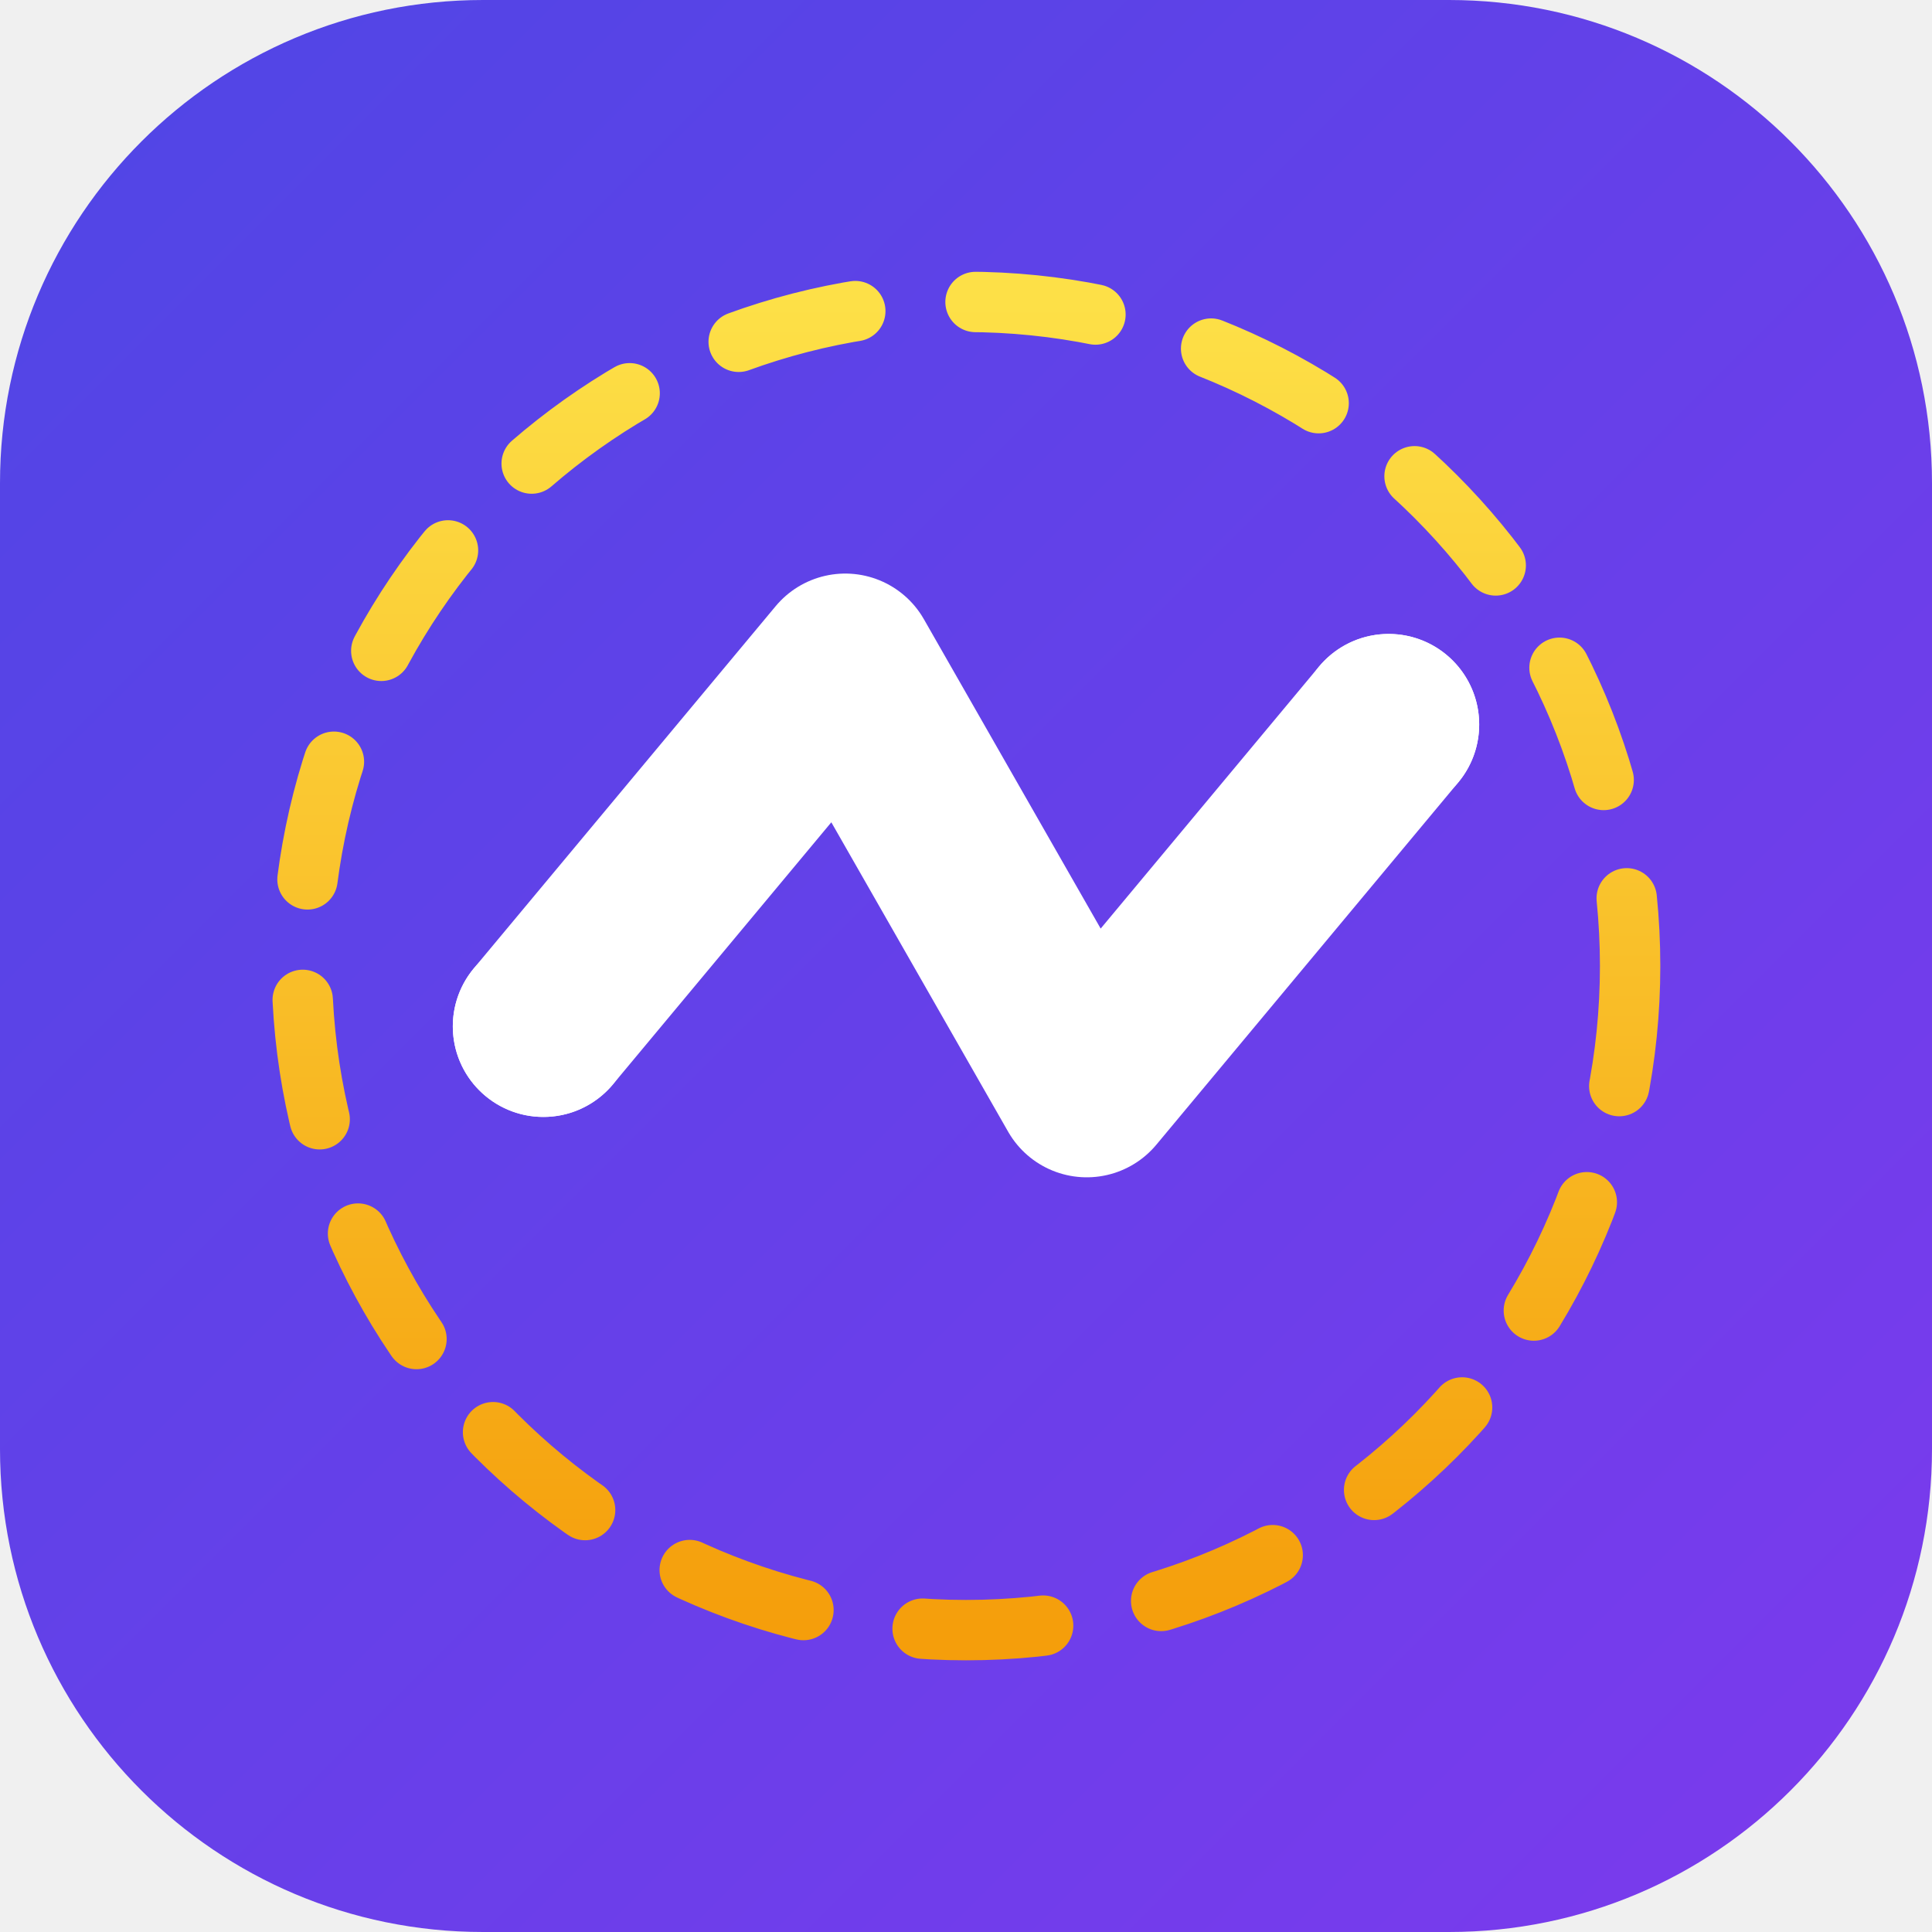
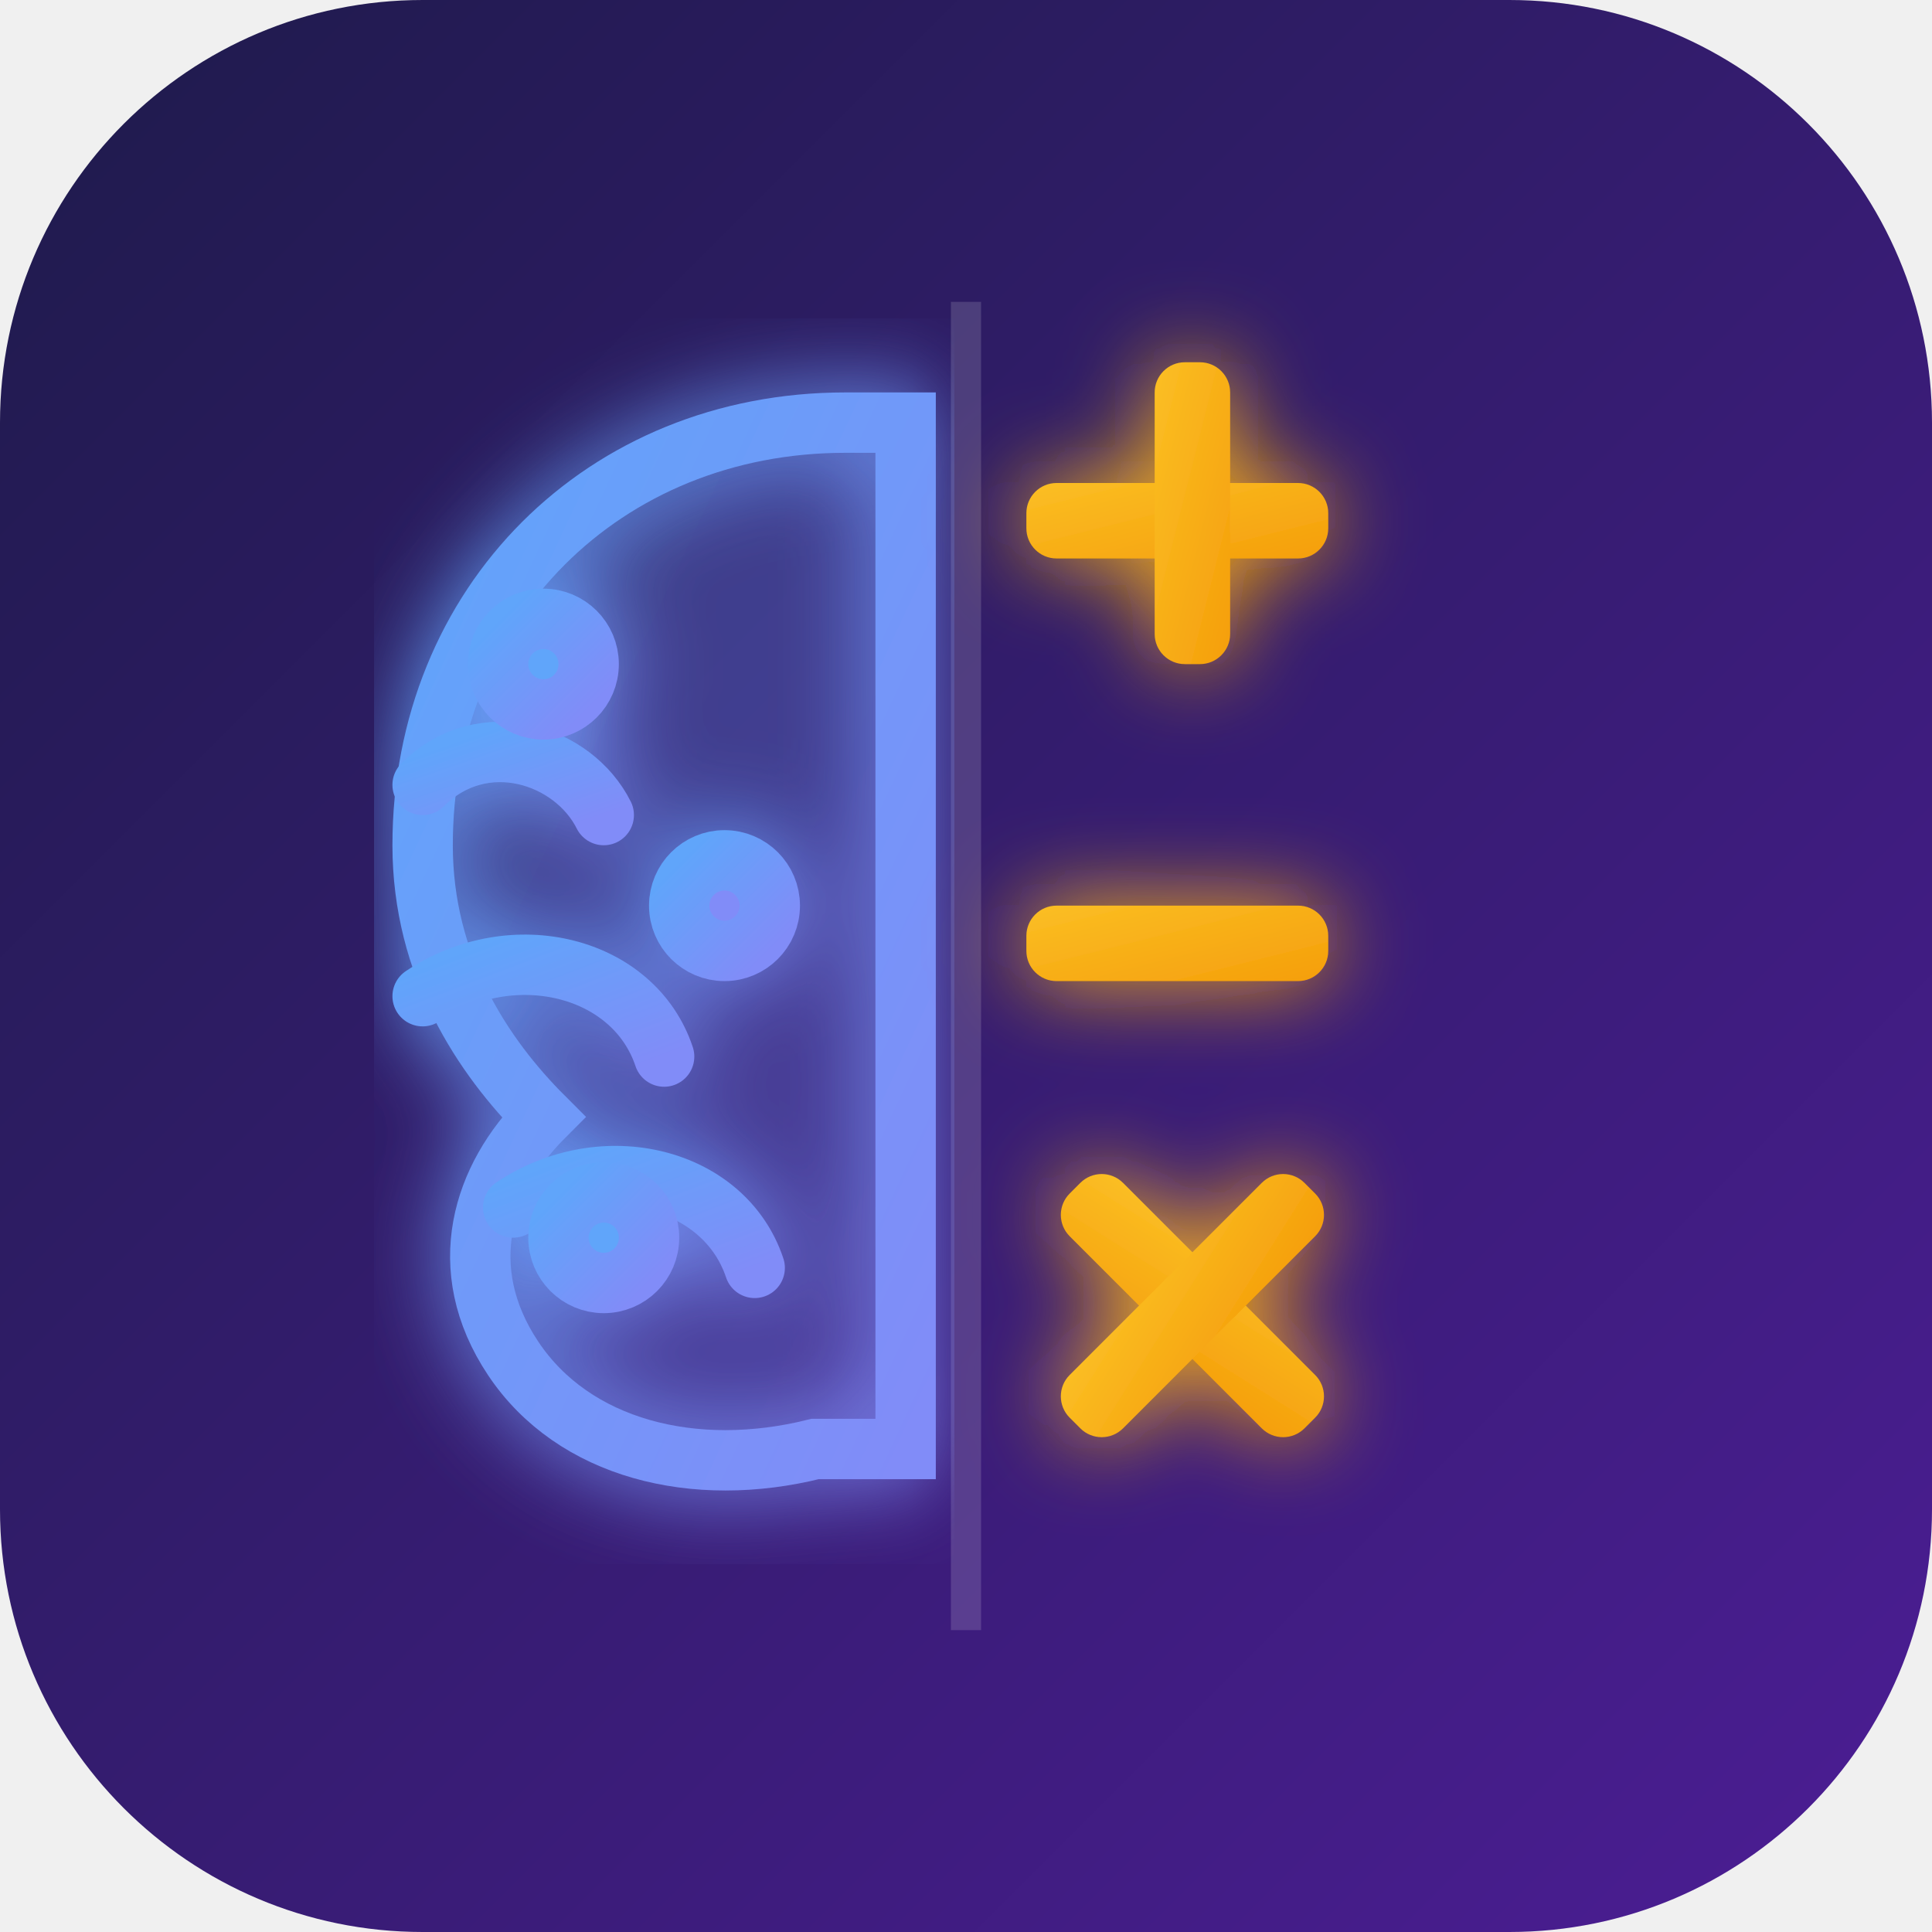
- <svg xmlns="http://www.w3.org/2000/svg" width="256" height="256" viewBox="0 0 256 256" fill="none">
-   <rect width="256" height="256" rx="64" fill="url(#paint0_linear)" />
-   <circle cx="128" cy="128" r="88" stroke="url(#paint1_linear)" stroke-width="8" stroke-dasharray="16 16" stroke-linecap="round" />
-   <path d="M72 136 L112 88 L144 144 L184 96" stroke="white" stroke-width="24" stroke-linecap="round" stroke-linejoin="round" />
-   <circle cx="72" cy="136" r="12" fill="white" />
-   <circle cx="184" cy="96" r="12" fill="white" />
+ <svg xmlns="http://www.w3.org/2000/svg" viewBox="0 0 64 64" fill="none">
  <defs>
-     <linearGradient id="paint0_linear" x1="0" y1="0" x2="256" y2="256" gradientUnits="userSpaceOnUse">
-       <stop stop-color="#4F46E5" />
-       <stop offset="1" stop-color="#7C3AED" />
+     <linearGradient id="bg" x1="0" y1="0" x2="1" y2="1">
+       <stop offset="0%" stop-color="#1e1b4b" />
+       <stop offset="100%" stop-color="#4c1d95" />
    </linearGradient>
-     <linearGradient id="paint1_linear" x1="128" y1="40" x2="128" y2="216" gradientUnits="userSpaceOnUse">
-       <stop stop-color="#FDE047" />
-       <stop offset="1" stop-color="#F59E0B" />
+     <linearGradient id="brainGrad" x1="0" y1="0" x2="1" y2="1">
+       <stop offset="0%" stop-color="#60a5fa" />
+       <stop offset="100%" stop-color="#818cf8" />
    </linearGradient>
+     <linearGradient id="mathGrad" x1="0" y1="0" x2="1" y2="1">
+       <stop offset="0%" stop-color="#fbbf24" />
+       <stop offset="100%" stop-color="#f59e0b" />
+     </linearGradient>
+     <filter id="glow">
+       <feGaussianBlur stdDeviation="1.5" result="coloredBlur" />
+       <feMerge>
+         <feMergeNode in="coloredBlur" />
+         <feMergeNode in="SourceGraphic" />
+       </feMerge>
+     </filter>
  </defs>
+   <rect width="64" height="64" rx="14" fill="url(#bg)" />
+   <line x1="32" y1="10" x2="32" y2="54" stroke="rgba(255,255,255,0.15)" stroke-width="1" />
+   <g filter="url(#glow)" stroke="url(#brainGrad)" stroke-width="2" stroke-linecap="round" fill="none">
+     <path d="M28 14 C20 14, 14 20, 14 28 C14 32, 16 35, 18 37 C16 39, 15 42, 17 45 C19 48, 23 49, 27 48 L30 48 L30 14 Z" fill="url(#brainGrad)" fill-opacity="0.15" />
+     <path d="M14 26 C16 24, 19 25, 20 27" />
+     <path d="M14 33 C17 31, 21 32, 22 35" />
+     <path d="M17 40 C20 38, 24 39, 25 42" />
+     <circle cx="18" cy="22" r="1.5" fill="#60a5fa" />
+     <circle cx="24" cy="30" r="1.5" fill="#818cf8" />
+     <circle cx="20" cy="41" r="1.5" fill="#60a5fa" />
+   </g>
+   <g filter="url(#glow)" fill="url(#mathGrad)" font-family="serif" font-weight="bold">
+     <rect x="34" y="16" width="10" height="2.5" rx="1" />
+     <rect x="38.25" y="12" width="2.5" height="10" rx="1" />
+     <rect x="34" y="30" width="10" height="2.5" rx="1" />
+     <rect x="34" y="42" width="11" height="2.5" rx="1" transform="rotate(45 39.5 43.25)" />
+     <rect x="34" y="42" width="11" height="2.5" rx="1" transform="rotate(-45 39.5 43.25)" />
+   </g>
</svg>
